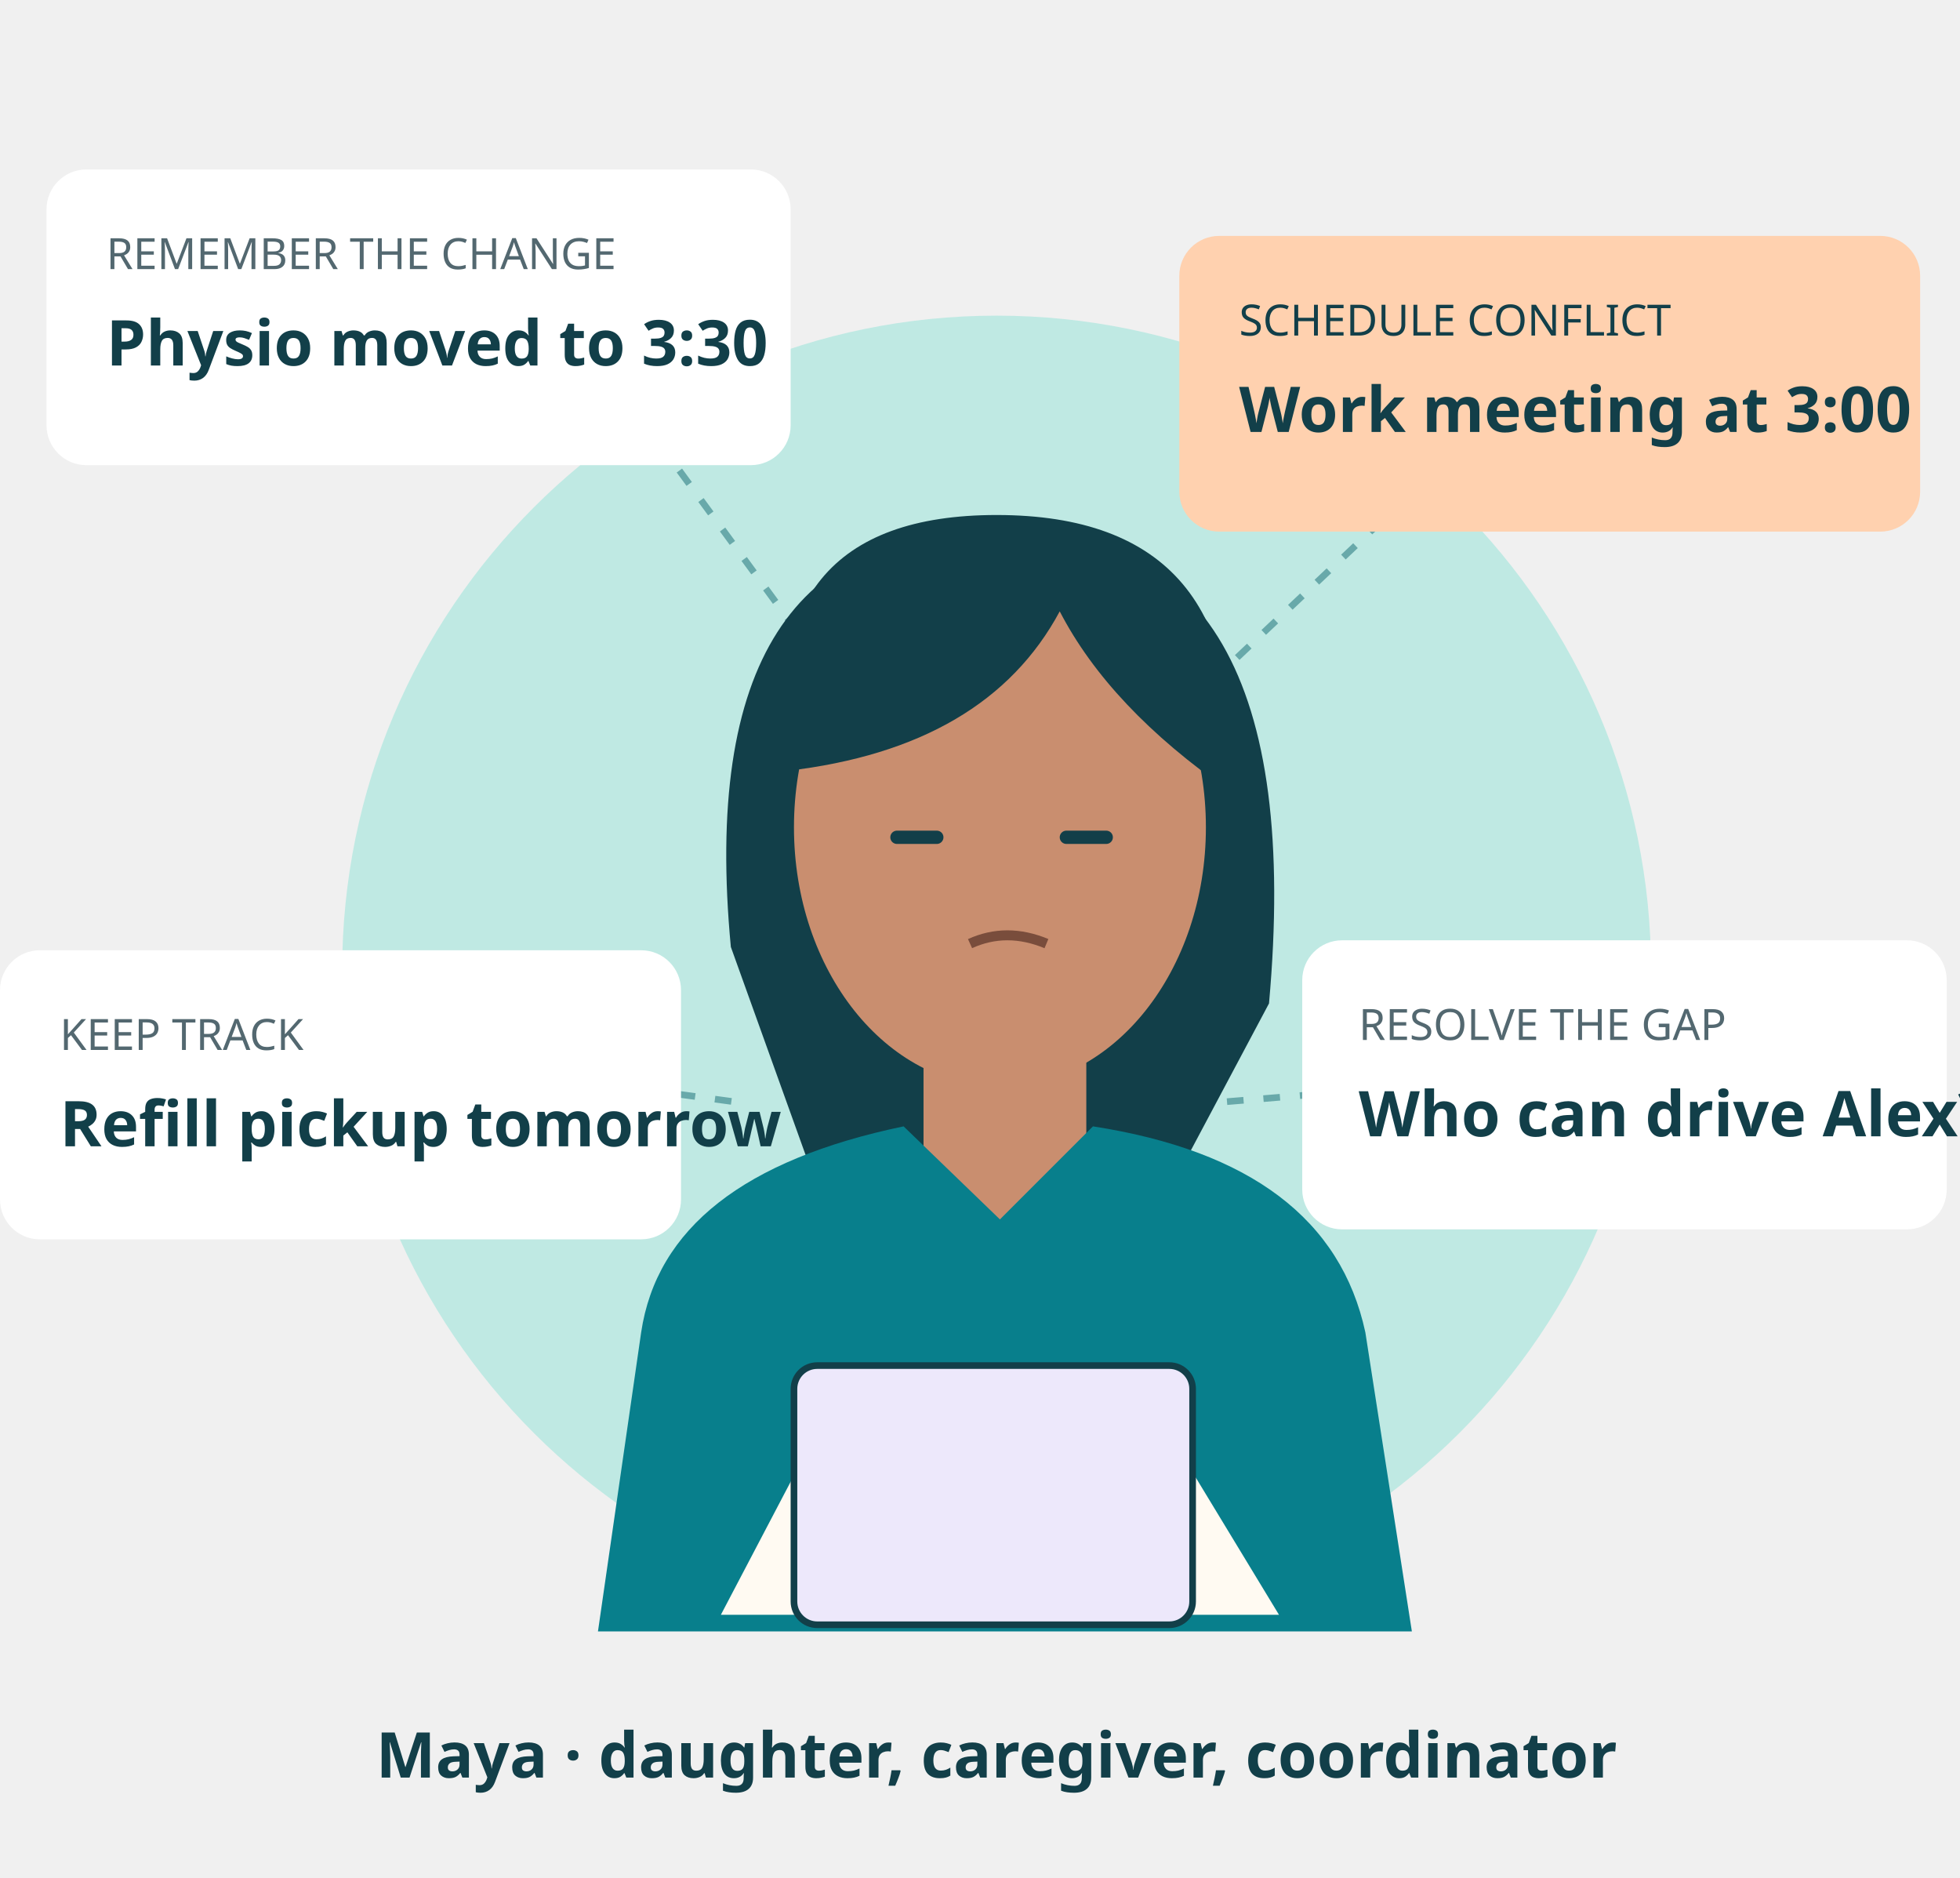
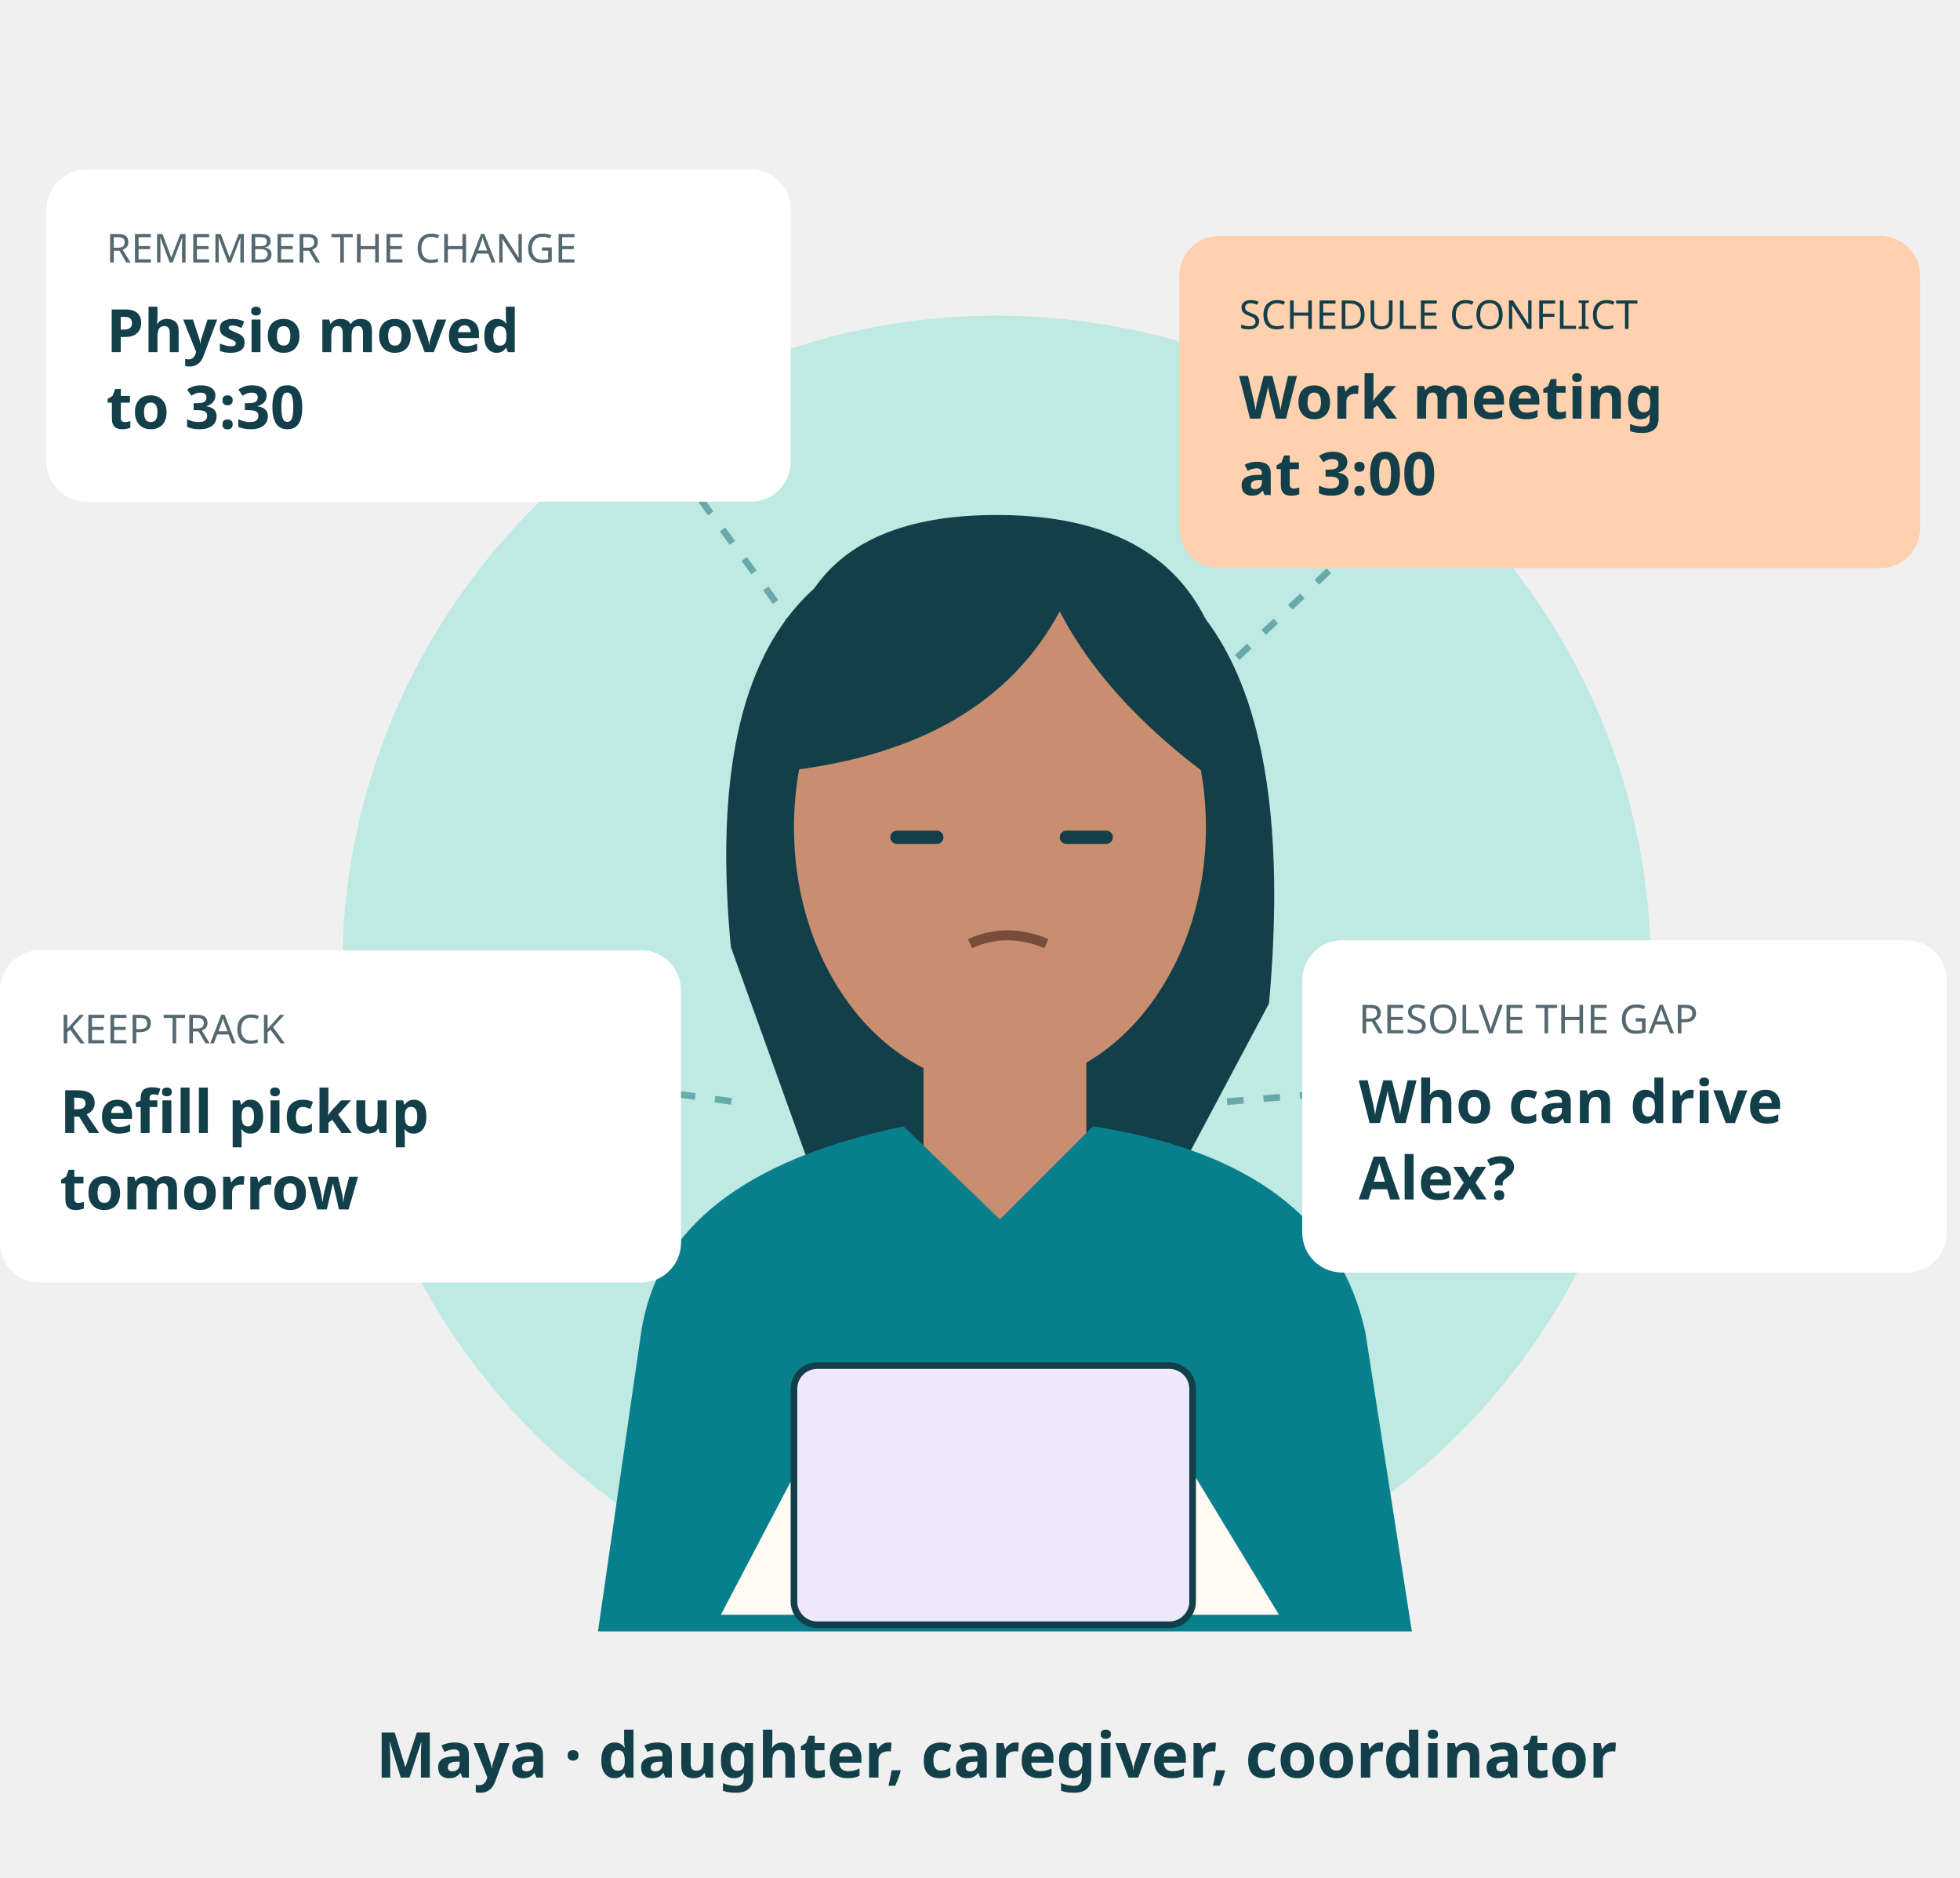
<svg xmlns="http://www.w3.org/2000/svg" viewBox="0 0 590 565" role="img" aria-labelledby="maya-title maya-desc">
  <circle cx="300" cy="292" r="197" fill="#bfe9e3" />
  <g fill="none" stroke="#68a9aa" stroke-width="2" stroke-dasharray="5 6">
    <path d="M185 115L270 231M440 134L330 238M128 319L224 332M473 323L364 332" />
  </g>
  <path d="M220 285Q208 158 300 160Q395 157 382 302L357 349H243Z" fill="#123f49" />
  <ellipse cx="301" cy="249" rx="62" ry="78" fill="#c98e6f" />
  <path d="M237 232Q226 155 300 155Q377 155 370 238Q334 213 319 184Q297 225 237 232" fill="#123f49" />
  <path d="M278 307V348L301 373L327 348V305" fill="#c98e6f" />
  <path d="M180 491L193 401Q200 354 272 339L301 367L329 339Q400 350 411 401L425 491" fill="#087f8c" />
  <path d="M270 252h12m39 0h12" stroke="#123f49" stroke-width="4" stroke-linecap="round" />
  <path d="M292 284q11-5 23 0" fill="none" stroke="#794d3c" stroke-width="3" />
  <path d="M217 486L249 425L348 425L385 486" fill="#fffaf2" />
  <rect x="239" y="411" width="120" height="78" rx="7" fill="#ede8fb" stroke="#123f49" stroke-width="2" />
  <g font-family="Avenir Next,Segoe UI,sans-serif" fill="#123f49">
    <g transform="translate(14 51)">
-       <rect width="224" height="89" rx="12" fill="#fff" />
-       <text x="18" y="30" font-size="13" fill="#536870">REMEMBER THE CHANGE</text>
-       <text x="18" y="59" font-size="19" font-weight="600">Physio moved to 3:30</text>
+       <rect width="224" height="100" rx="12" fill="#fff" />
+       <text x="18" y="28" font-size="12" fill="#536870">REMEMBER THE CHANGE</text>
+       <text x="18" y="55" font-size="18" font-weight="600">
+         <tspan x="18" dy="0">Physio moved</tspan>
+         <tspan x="18" dy="23">to 3:30</tspan>
+       </text>
    </g>
    <g transform="translate(355 71)">
-       <rect width="223" height="89" rx="12" fill="#ffd1af" />
-       <text x="18" y="30" font-size="13">SCHEDULE CONFLICT</text>
-       <text x="18" y="59" font-size="19" font-weight="600">Work meeting at 3:00</text>
+       <rect width="223" height="100" rx="12" fill="#ffd1af" />
+       <text x="18" y="28" font-size="12">SCHEDULE CONFLICT</text>
+       <text x="18" y="55" font-size="18" font-weight="600">
+         <tspan x="18" dy="0">Work meeting</tspan>
+         <tspan x="18" dy="23">at 3:00</tspan>
+       </text>
    </g>
    <g transform="translate(0 286)">
-       <rect width="205" height="87" rx="12" fill="#fff" />
-       <text x="18" y="30" font-size="13" fill="#536870">KEEP TRACK</text>
-       <text x="18" y="59" font-size="19" font-weight="600">Refill pickup tomorrow</text>
+       <rect width="205" height="100" rx="12" fill="#fff" />
+       <text x="18" y="28" font-size="12" fill="#536870">KEEP TRACK</text>
+       <text x="18" y="55" font-size="18" font-weight="600">
+         <tspan x="18" dy="0">Refill pickup</tspan>
+         <tspan x="18" dy="23">tomorrow</tspan>
+       </text>
    </g>
    <g transform="translate(392 283)">
-       <rect width="194" height="87" rx="12" fill="#fff" />
-       <text x="17" y="30" font-size="13" fill="#536870">RESOLVE THE GAP</text>
-       <text x="17" y="59" font-size="19" font-weight="600">Who can drive Alex?</text>
+       <rect width="194" height="100" rx="12" fill="#fff" />
+       <text x="17" y="28" font-size="12" fill="#536870">RESOLVE THE GAP</text>
+       <text x="17" y="55" font-size="18" font-weight="600">
+         <tspan x="17" dy="0">Who can drive</tspan>
+         <tspan x="17" dy="23">Alex?</tspan>
+       </text>
    </g>
    <text x="300" y="535" text-anchor="middle" font-size="19" font-weight="600">Maya · daughter, caregiver, coordinator</text>
  </g>
</svg>
